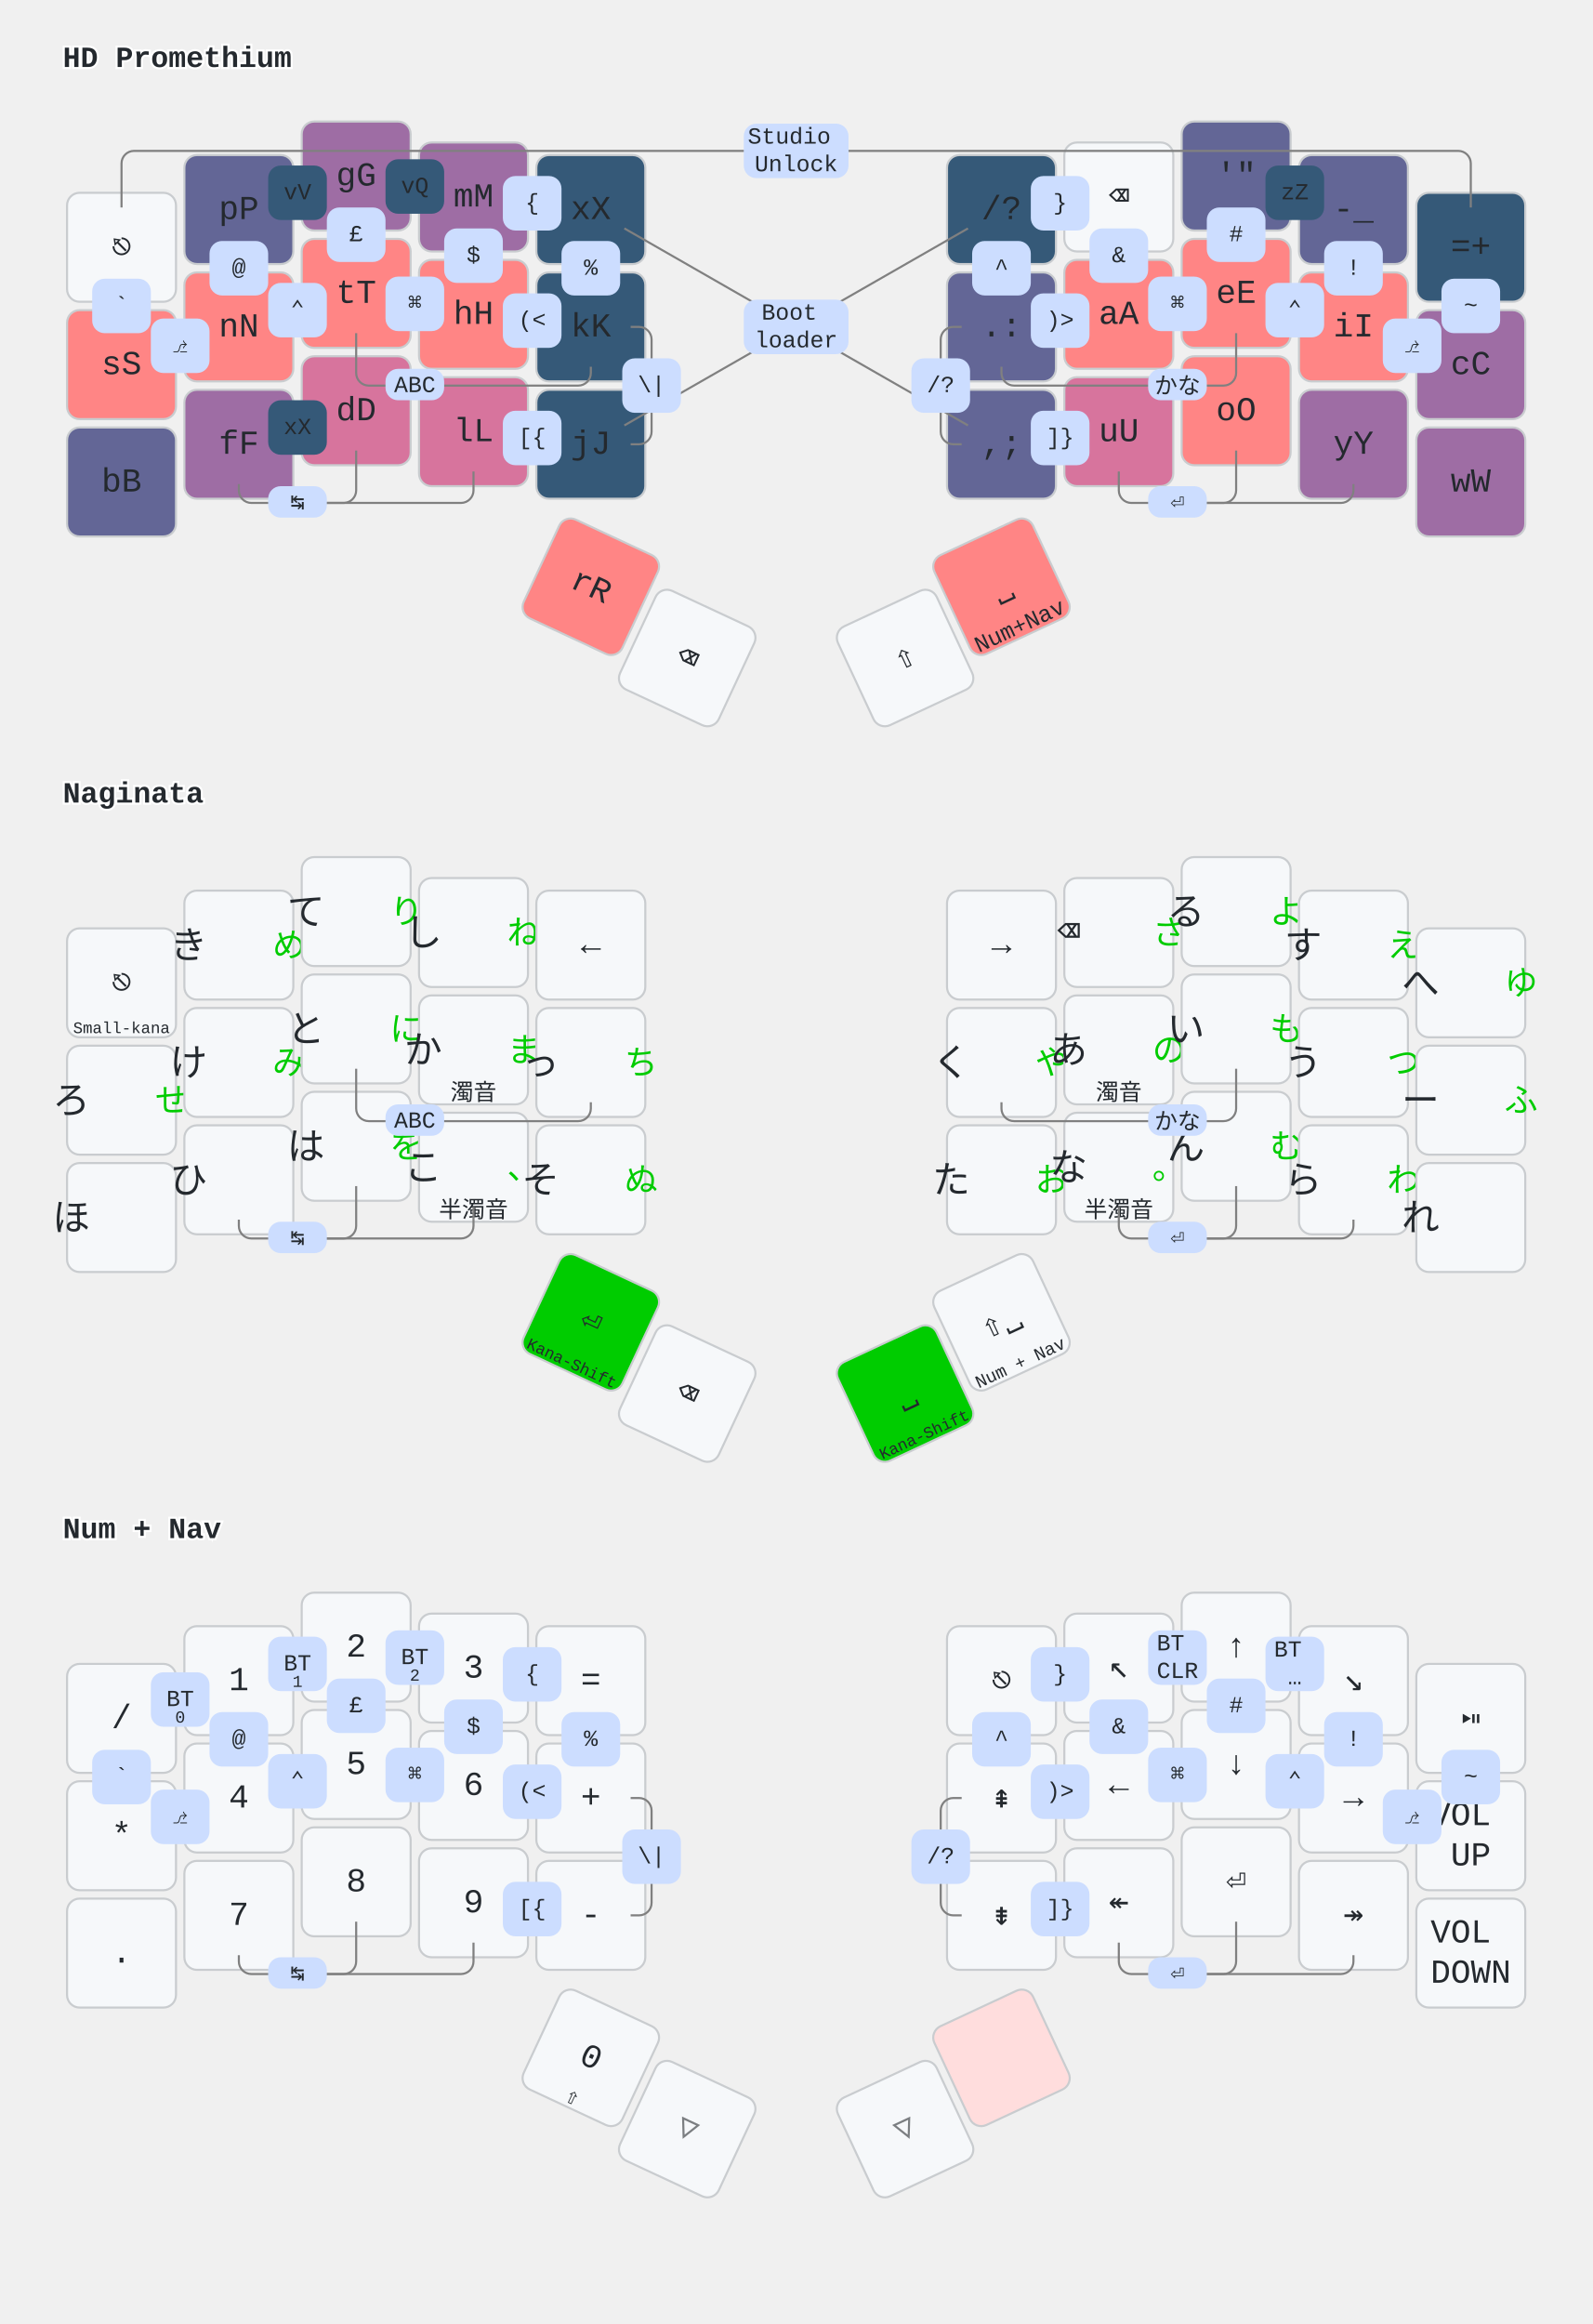
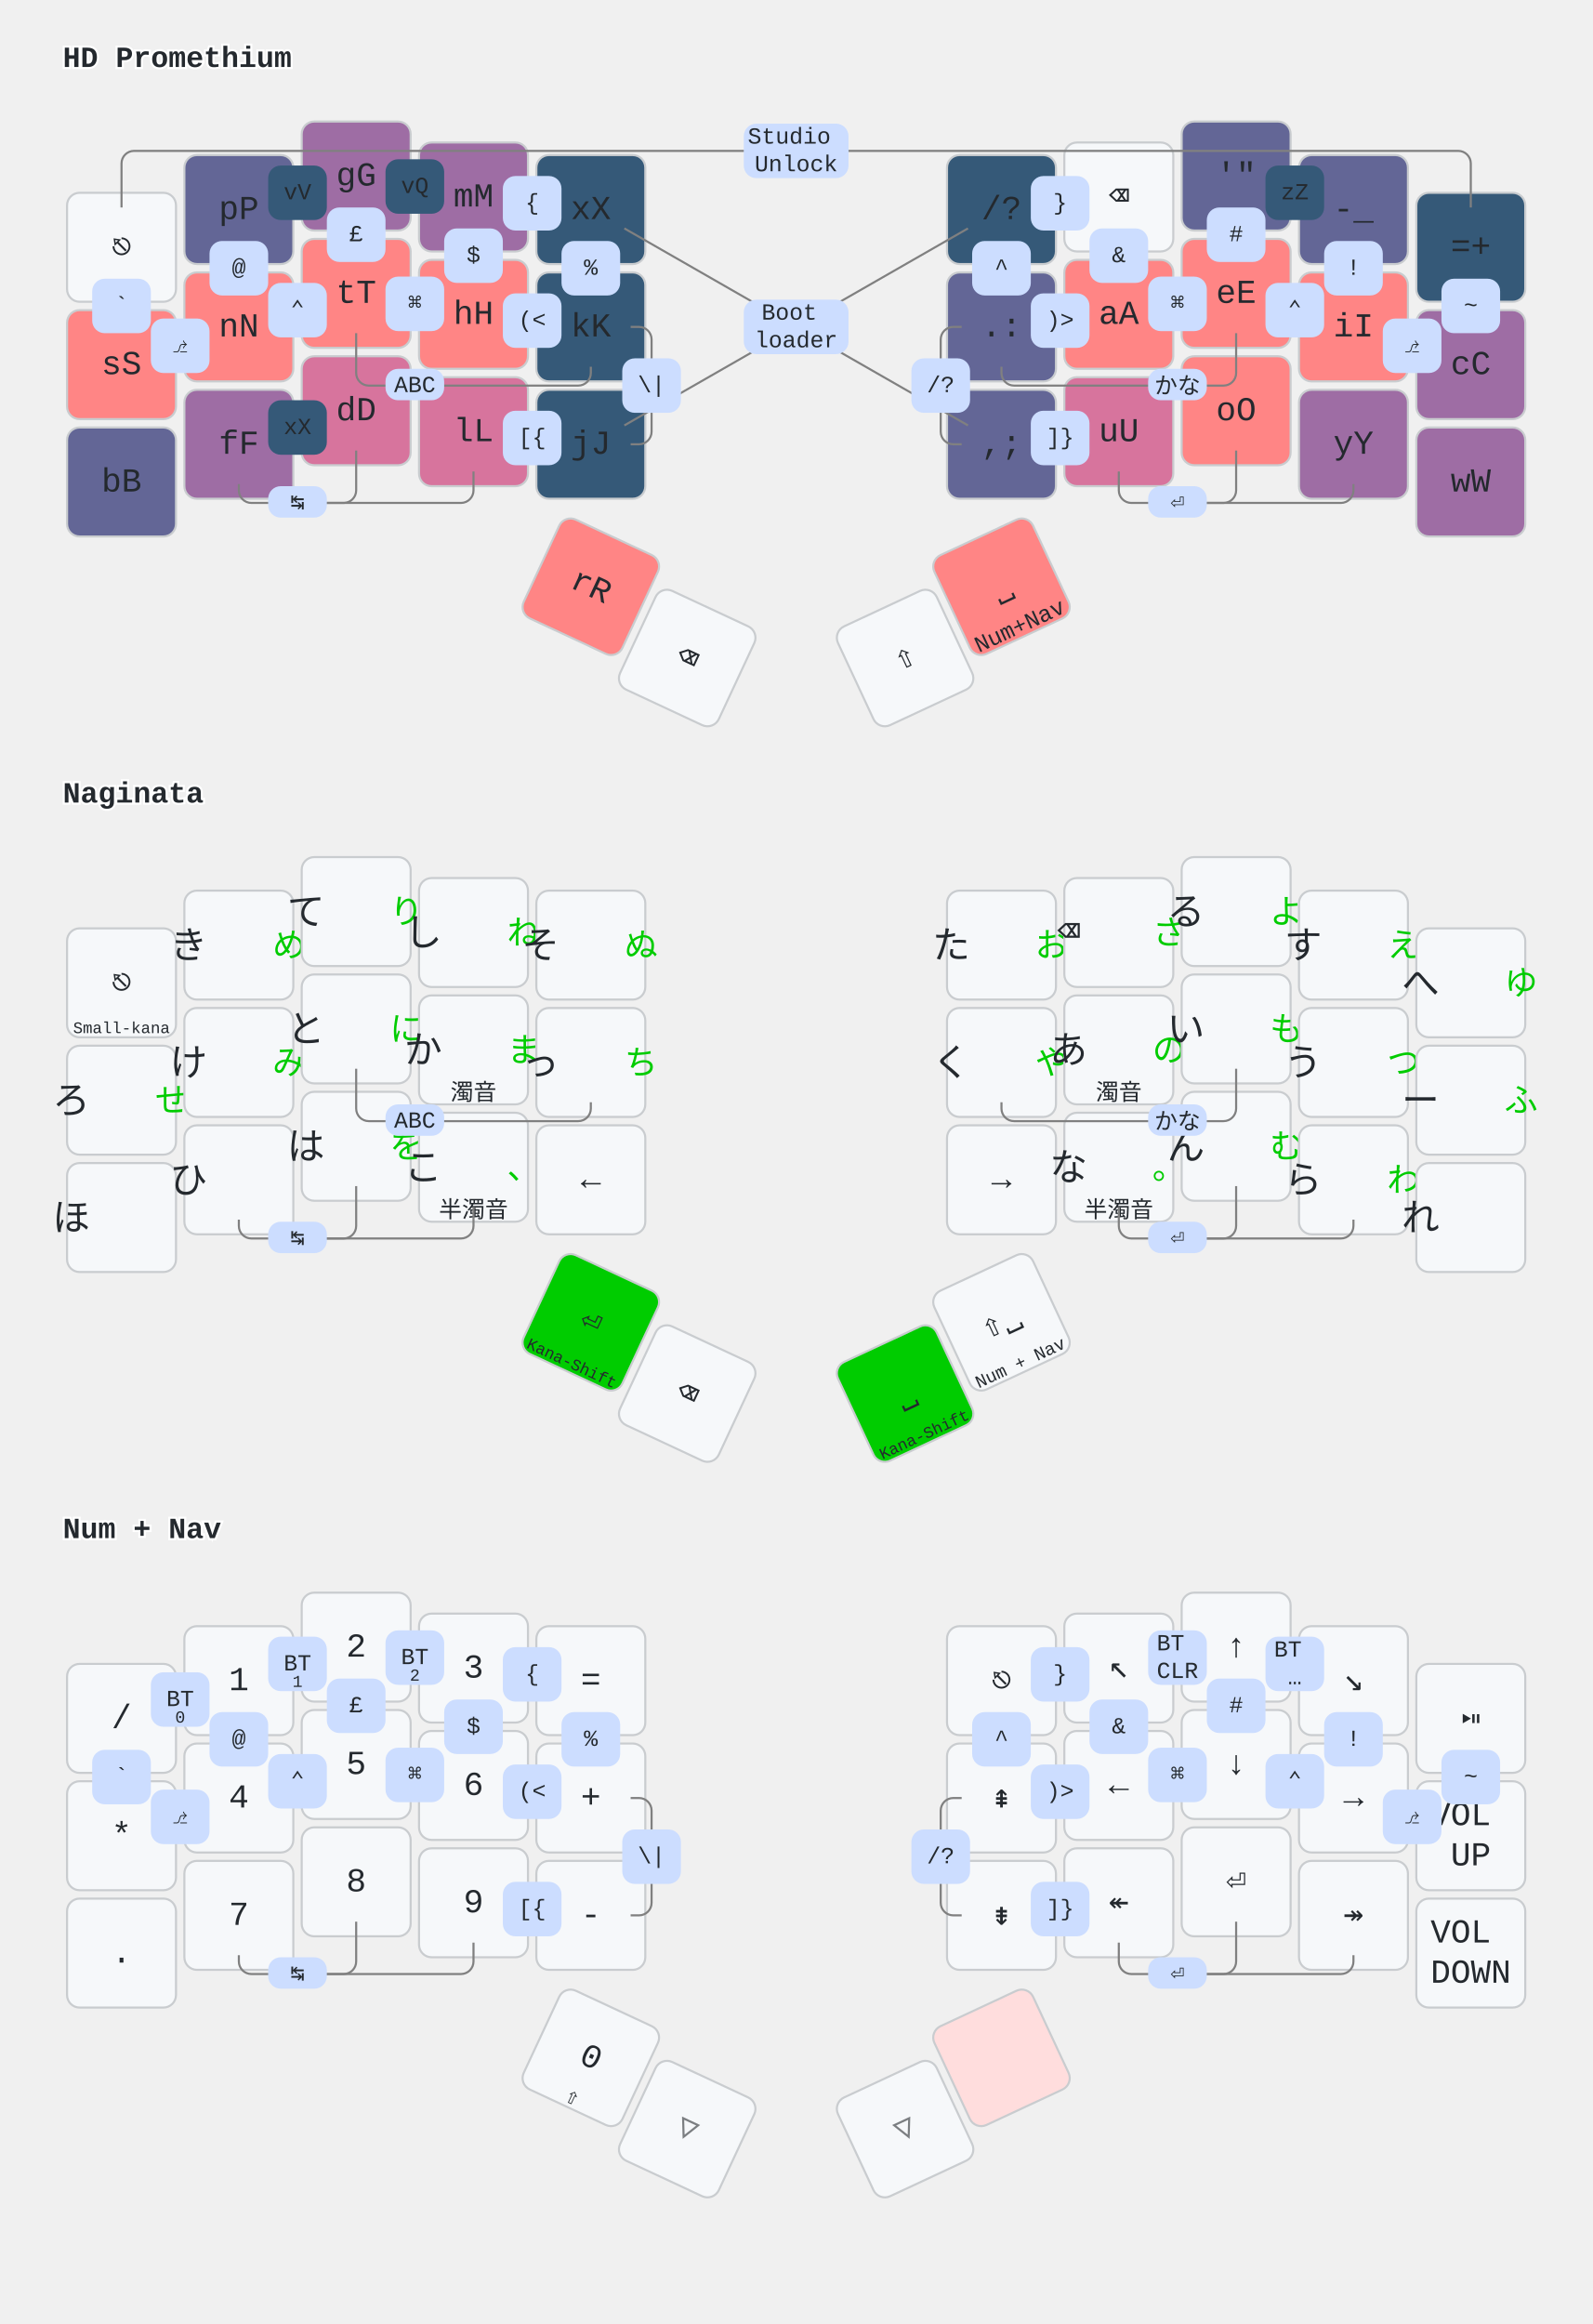
<svg xmlns="http://www.w3.org/2000/svg" width="760" height="1109" viewBox="0 0 760 1109" class="keymap">
  <style>/* inherit to force styles through use tags*/
svg path {
    fill: inherit;
}
/* font and background color specifications */
svg.keymap {
    font-family: SFMono-Regular,Consolas,Liberation Mono,Menlo,monospace;
    font-size: 14px;
    font-kerning: normal;
    text-rendering: optimizeLegibility;
    fill: #24292e;
}

/* default key styling */
rect.key {
    fill: #f6f8fa;
    stroke: #c9cccf;
    stroke-width: 1;
}

/* color accent for combo boxes */
rect.combo {
    fill: #cdf;
}

/* color accent for held keys */
rect.held, rect.combo.held {
    fill: #fdd;
}

/* color accent for ghost (optional) keys */
rect.ghost, rect.combo.ghost {
    stroke-dasharray: 4, 4;
    stroke-width: 2;
}

text {
    text-anchor: middle;
    dominant-baseline: middle;
}

/* styling for layer labels */
text.label {
    font-weight: bold;
    text-anchor: start;
    stroke: white;
    stroke-width: 2;
    paint-order: stroke;
}

text.tap {
    font-size: 16px;
}

/* styling for combo tap, and key hold/shifted label text */
text.combo, text.hold, text.shifted {
    font-size: 11px;
}

text.hold {
    text-anchor: middle;
    dominant-baseline: auto;
}

text.shifted {
    text-anchor: middle;
    dominant-baseline: hanging;
}

/* styling for hold/shifted label text in combo box */
text.combo.hold, text.combo.shifted {
    font-size: 8px;
}

/* lighter symbol for transparent keys */
text.trans {
    fill: #7b7e81;
}

/* styling for combo dendrons */
path.combo {
    stroke-width: 1;
    stroke: gray;
    fill: none;
}

/* Start Tabler Icons Cleanup */
/* cannot use height/width with glyphs */
.icon-tabler &gt; path {
    fill: inherit;
    stroke: inherit;
}
/* hide tabler's default box */
.icon-tabler &gt; path[stroke="none"][fill="none"] {
    visibility: collapse;
}

rect.low {
    fill: #355978;
}
rect.medium-low {
    fill: #636696;
}
rect.medium {
    fill: #9E6DA4;
}
rect.medium-high {
    fill: #D7749D;
}
rect.high {
    fill: #FF8585;
}

/* green styling for Naginata kana-shift */
rect.kshift {
    fill: #00CC00;
}
text.left {
    font-size: 18px;
    translate: 16px 7px;
}
text.right {
    fill: #00CC00;
    font-size: 16px;
    translate: -16px -10px;
}
</style>
  <g transform="translate(30, 0)" class="layer-HD Promethium">
    <text x="0" y="28" class="label" id="HD-Promethium">HD Promethium</text>
    <g transform="translate(0, 56)">
      <g transform="translate(28, 62)" class="key keypos-0">
        <rect rx="6" ry="6" x="-26" y="-26" width="52" height="52" class="key" />
        <text x="0" y="0" class="key tap">⎋</text>
      </g>
      <g transform="translate(84, 44)" class="key medium-low keypos-1">
        <rect rx="6" ry="6" x="-26" y="-26" width="52" height="52" class="key medium-low" />
        <text x="0" y="0" class="key medium-low tap">pP</text>
      </g>
      <g transform="translate(140, 28)" class="key medium keypos-2">
        <rect rx="6" ry="6" x="-26" y="-26" width="52" height="52" class="key medium" />
        <text x="0" y="0" class="key medium tap">gG</text>
      </g>
      <g transform="translate(196, 38)" class="key medium keypos-3">
        <rect rx="6" ry="6" x="-26" y="-26" width="52" height="52" class="key medium" />
        <text x="0" y="0" class="key medium tap">mM</text>
      </g>
      <g transform="translate(252, 44)" class="key low keypos-4">
        <rect rx="6" ry="6" x="-26" y="-26" width="52" height="52" class="key low" />
        <text x="0" y="0" class="key low tap">xX</text>
      </g>
      <g transform="translate(448, 44)" class="key low keypos-5">
        <rect rx="6" ry="6" x="-26" y="-26" width="52" height="52" class="key low" />
        <text x="0" y="0" class="key low tap">/?</text>
      </g>
      <g transform="translate(504, 38)" class="key keypos-6">
        <rect rx="6" ry="6" x="-26" y="-26" width="52" height="52" class="key" />
        <text x="0" y="0" class="key tap">⌫</text>
      </g>
      <g transform="translate(560, 28)" class="key medium-low keypos-7">
        <rect rx="6" ry="6" x="-26" y="-26" width="52" height="52" class="key medium-low" />
        <text x="0" y="0" class="key medium-low tap">'"</text>
      </g>
      <g transform="translate(616, 44)" class="key medium-low keypos-8">
        <rect rx="6" ry="6" x="-26" y="-26" width="52" height="52" class="key medium-low" />
        <text x="0" y="0" class="key medium-low tap">-_</text>
      </g>
      <g transform="translate(672, 62)" class="key low keypos-9">
        <rect rx="6" ry="6" x="-26" y="-26" width="52" height="52" class="key low" />
        <text x="0" y="0" class="key low tap">=+</text>
      </g>
      <g transform="translate(28, 118)" class="key high keypos-10">
        <rect rx="6" ry="6" x="-26" y="-26" width="52" height="52" class="key high" />
        <text x="0" y="0" class="key high tap">sS</text>
      </g>
      <g transform="translate(84, 100)" class="key high keypos-11">
        <rect rx="6" ry="6" x="-26" y="-26" width="52" height="52" class="key high" />
        <text x="0" y="0" class="key high tap">nN</text>
      </g>
      <g transform="translate(140, 84)" class="key high keypos-12">
        <rect rx="6" ry="6" x="-26" y="-26" width="52" height="52" class="key high" />
        <text x="0" y="0" class="key high tap">tT</text>
      </g>
      <g transform="translate(196, 94)" class="key high keypos-13">
        <rect rx="6" ry="6" x="-26" y="-26" width="52" height="52" class="key high" />
        <text x="0" y="0" class="key high tap">hH</text>
      </g>
      <g transform="translate(252, 100)" class="key low keypos-14">
        <rect rx="6" ry="6" x="-26" y="-26" width="52" height="52" class="key low" />
        <text x="0" y="0" class="key low tap">kK</text>
      </g>
      <g transform="translate(448, 100)" class="key medium-low keypos-15">
        <rect rx="6" ry="6" x="-26" y="-26" width="52" height="52" class="key medium-low" />
        <text x="0" y="0" class="key medium-low tap">.:</text>
      </g>
      <g transform="translate(504, 94)" class="key high keypos-16">
        <rect rx="6" ry="6" x="-26" y="-26" width="52" height="52" class="key high" />
        <text x="0" y="0" class="key high tap">aA</text>
      </g>
      <g transform="translate(560, 84)" class="key high keypos-17">
        <rect rx="6" ry="6" x="-26" y="-26" width="52" height="52" class="key high" />
        <text x="0" y="0" class="key high tap">eE</text>
      </g>
      <g transform="translate(616, 100)" class="key high keypos-18">
        <rect rx="6" ry="6" x="-26" y="-26" width="52" height="52" class="key high" />
        <text x="0" y="0" class="key high tap">iI</text>
      </g>
      <g transform="translate(672, 118)" class="key medium keypos-19">
        <rect rx="6" ry="6" x="-26" y="-26" width="52" height="52" class="key medium" />
        <text x="0" y="0" class="key medium tap">cC</text>
      </g>
      <g transform="translate(28, 174)" class="key medium-low keypos-20">
        <rect rx="6" ry="6" x="-26" y="-26" width="52" height="52" class="key medium-low" />
        <text x="0" y="0" class="key medium-low tap">bB</text>
      </g>
      <g transform="translate(84, 156)" class="key medium keypos-21">
        <rect rx="6" ry="6" x="-26" y="-26" width="52" height="52" class="key medium" />
        <text x="0" y="0" class="key medium tap">fF</text>
      </g>
      <g transform="translate(140, 140)" class="key medium-high keypos-22">
        <rect rx="6" ry="6" x="-26" y="-26" width="52" height="52" class="key medium-high" />
        <text x="0" y="0" class="key medium-high tap">dD</text>
      </g>
      <g transform="translate(196, 150)" class="key medium-high keypos-23">
        <rect rx="6" ry="6" x="-26" y="-26" width="52" height="52" class="key medium-high" />
        <text x="0" y="0" class="key medium-high tap">lL</text>
      </g>
      <g transform="translate(252, 156)" class="key low keypos-24">
        <rect rx="6" ry="6" x="-26" y="-26" width="52" height="52" class="key low" />
        <text x="0" y="0" class="key low tap">jJ</text>
      </g>
      <g transform="translate(448, 156)" class="key medium-low keypos-25">
        <rect rx="6" ry="6" x="-26" y="-26" width="52" height="52" class="key medium-low" />
        <text x="0" y="0" class="key medium-low tap">,;</text>
      </g>
      <g transform="translate(504, 150)" class="key medium-high keypos-26">
        <rect rx="6" ry="6" x="-26" y="-26" width="52" height="52" class="key medium-high" />
        <text x="0" y="0" class="key medium-high tap">uU</text>
      </g>
      <g transform="translate(560, 140)" class="key high keypos-27">
        <rect rx="6" ry="6" x="-26" y="-26" width="52" height="52" class="key high" />
        <text x="0" y="0" class="key high tap">oO</text>
      </g>
      <g transform="translate(616, 156)" class="key medium keypos-28">
        <rect rx="6" ry="6" x="-26" y="-26" width="52" height="52" class="key medium" />
        <text x="0" y="0" class="key medium tap">yY</text>
      </g>
      <g transform="translate(672, 174)" class="key medium keypos-29">
        <rect rx="6" ry="6" x="-26" y="-26" width="52" height="52" class="key medium" />
        <text x="0" y="0" class="key medium tap">wW</text>
      </g>
      <g transform="translate(252, 224) rotate(25.0)" class="key high keypos-30">
        <rect rx="6" ry="6" x="-26" y="-26" width="52" height="52" class="key high" />
        <text x="0" y="0" class="key high tap">rR</text>
      </g>
      <g transform="translate(298, 258) rotate(25.0)" class="key keypos-31">
        <rect rx="6" ry="6" x="-26" y="-26" width="52" height="52" class="key" />
        <text x="0" y="0" class="key tap">⌫</text>
      </g>
      <g transform="translate(402, 258) rotate(-25.0)" class="key keypos-32">
        <rect rx="6" ry="6" x="-26" y="-26" width="52" height="52" class="key" />
        <text x="0" y="0" class="key tap">⇧</text>
      </g>
      <g transform="translate(448, 224) rotate(-25.0)" class="key high keypos-33">
        <rect rx="6" ry="6" x="-26" y="-26" width="52" height="52" class="key high" />
        <text x="0" y="0" class="key high tap">⎵</text>
        <text x="0" y="24" class="key high hold">Num+Nav</text>
      </g>
      <g class="combo combopos-0">
        <path d="M350,16 h-316 a6.0,6.0 0 0 0 -6.0,6.0 v21" class="combo" />
        <path d="M350,16 h316 a6.0,6.0 0 0 1 6.0,6.0 v21" class="combo" />
        <rect rx="6" ry="6" x="325" y="3" width="50" height="26" class="combo" />
        <text x="350" y="16" class="combo tap">
          <tspan x="350" dy="-0.6em">Studio</tspan>
          <tspan x="350" dy="1.2em">Unlock</tspan>
        </text>
      </g>
      <g class="combo combopos-1">
        <path d="M350,100 l-82,-47" class="combo" />
        <path d="M350,100 l82,-47" class="combo" />
        <path d="M350,100 l-82,47" class="combo" />
        <path d="M350,100 l82,47" class="combo" />
        <rect rx="6" ry="6" x="325" y="87" width="50" height="26" class="combo" />
        <text x="350" y="100" class="combo tap">
          <tspan x="350" dy="-0.6em">Boot</tspan>
          <tspan x="350" dy="1.2em">loader</tspan>
        </text>
      </g>
      <g class="combo combopos-2">
        <path d="M532,128 h-78 a6.0,6.0 0 0 1 -6.0,-6.0 v-3" class="combo" />
        <path d="M532,128 h22 a6.0,6.0 0 0 0 6.0,-6.0 v-19" class="combo" />
        <rect rx="6" ry="6" x="518" y="120" width="28" height="15" class="combo" />
        <text x="532" y="128" class="combo tap">かな</text>
      </g>
      <g class="combo combopos-3">
        <path d="M168,128 h78 a6.0,6.0 0 0 0 6.0,-6.0 v-3" class="combo" />
        <path d="M168,128 h-22 a6.0,6.0 0 0 1 -6.0,-6.0 v-19" class="combo" />
        <rect rx="6" ry="6" x="154" y="120" width="28" height="15" class="combo" />
        <text x="168" y="128" class="combo tap">ABC</text>
      </g>
      <g class="combo combopos-4">
        <path d="M112,184 h78 a6.0,6.0 0 0 0 6.0,-6.0 v-9" class="combo" />
        <path d="M112,184 h22 a6.0,6.0 0 0 0 6.0,-6.0 v-19" class="combo" />
        <path d="M112,184 h-22 a6.0,6.0 0 0 1 -6.0,-6.0 v-3" class="combo" />
        <rect rx="6" ry="6" x="98" y="176" width="28" height="15" class="combo" />
        <text x="112" y="184" class="combo tap">↹</text>
      </g>
      <g class="combo combopos-5">
        <path d="M532,184 h-22 a6.0,6.0 0 0 1 -6.0,-6.0 v-9" class="combo" />
        <path d="M532,184 h22 a6.0,6.0 0 0 0 6.0,-6.0 v-19" class="combo" />
        <path d="M532,184 h78 a6.0,6.0 0 0 0 6.0,-6.0 v-3" class="combo" />
        <rect rx="6" ry="6" x="518" y="176" width="28" height="15" class="combo" />
        <text x="532" y="184" class="combo tap">⏎</text>
      </g>
      <g class="combo combopos-6">
        <rect rx="6" ry="6" x="42" y="96" width="28" height="26" class="combo" />
        <text x="56" y="109" class="combo tap">⎇</text>
      </g>
      <g class="combo combopos-7">
        <rect rx="6" ry="6" x="98" y="79" width="28" height="26" class="combo" />
        <text x="112" y="92" class="combo tap">⌃</text>
      </g>
      <g class="combo combopos-8">
        <rect rx="6" ry="6" x="154" y="76" width="28" height="26" class="combo" />
        <text x="168" y="89" class="combo tap">⌘</text>
      </g>
      <g class="combo combopos-9">
        <rect rx="6" ry="6" x="630" y="96" width="28" height="26" class="combo" />
        <text x="644" y="109" class="combo tap">⎇</text>
      </g>
      <g class="combo combopos-10">
        <rect rx="6" ry="6" x="574" y="79" width="28" height="26" class="combo" />
        <text x="588" y="92" class="combo tap">⌃</text>
      </g>
      <g class="combo combopos-11">
        <rect rx="6" ry="6" x="518" y="76" width="28" height="26" class="combo" />
        <text x="532" y="89" class="combo tap">⌘</text>
      </g>
      <g class="combo low combopos-12">
        <rect rx="6" ry="6" x="154" y="20" width="28" height="26" class="combo low" />
        <text x="168" y="33" class="combo low tap">vQ</text>
      </g>
      <g class="combo low combopos-13">
        <rect rx="6" ry="6" x="574" y="23" width="28" height="26" class="combo low" />
        <text x="588" y="36" class="combo low tap">zZ</text>
      </g>
      <g class="combo low combopos-14">
        <rect rx="6" ry="6" x="98" y="23" width="28" height="26" class="combo low" />
        <text x="112" y="36" class="combo low tap">vV</text>
      </g>
      <g class="combo low combopos-15">
        <rect rx="6" ry="6" x="98" y="135" width="28" height="26" class="combo low" />
        <text x="112" y="148" class="combo low tap">xX</text>
      </g>
      <g class="combo combopos-16">
        <rect rx="6" ry="6" x="14" y="77" width="28" height="26" class="combo" />
        <text x="28" y="90" class="combo tap">`</text>
      </g>
      <g class="combo combopos-17">
        <rect rx="6" ry="6" x="70" y="59" width="28" height="26" class="combo" />
        <text x="84" y="72" class="combo tap">@</text>
      </g>
      <g class="combo combopos-18">
        <rect rx="6" ry="6" x="126" y="43" width="28" height="26" class="combo" />
        <text x="140" y="56" class="combo tap">£</text>
      </g>
      <g class="combo combopos-19">
        <rect rx="6" ry="6" x="182" y="53" width="28" height="26" class="combo" />
        <text x="196" y="66" class="combo tap">$</text>
      </g>
      <g class="combo combopos-20">
        <rect rx="6" ry="6" x="238" y="59" width="28" height="26" class="combo" />
        <text x="252" y="72" class="combo tap">%</text>
      </g>
      <g class="combo combopos-21">
        <path d="M281,128 v-22 a6.0,6.0 0 0 0 -6.0,-6.0 h-4" class="combo" />
        <path d="M281,128 v22 a6.0,6.0 0 0 1 -6.0,6.0 h-4" class="combo" />
        <rect rx="6" ry="6" x="267" y="115" width="28" height="26" class="combo" />
        <text x="281" y="128" class="combo tap">\|</text>
      </g>
      <g class="combo combopos-22">
        <path d="M419,128 v-22 a6.0,6.0 0 0 1 6.0,-6.0 h4" class="combo" />
        <path d="M419,128 v22 a6.0,6.0 0 0 0 6.0,6.0 h4" class="combo" />
        <rect rx="6" ry="6" x="405" y="115" width="28" height="26" class="combo" />
        <text x="419" y="128" class="combo tap">/?</text>
      </g>
      <g class="combo combopos-23">
        <rect rx="6" ry="6" x="434" y="59" width="28" height="26" class="combo" />
        <text x="448" y="72" class="combo tap">^</text>
      </g>
      <g class="combo combopos-24">
        <rect rx="6" ry="6" x="490" y="53" width="28" height="26" class="combo" />
        <text x="504" y="66" class="combo tap">&amp;</text>
      </g>
      <g class="combo combopos-25">
        <rect rx="6" ry="6" x="546" y="43" width="28" height="26" class="combo" />
        <text x="560" y="56" class="combo tap">#</text>
      </g>
      <g class="combo combopos-26">
        <rect rx="6" ry="6" x="602" y="59" width="28" height="26" class="combo" />
        <text x="616" y="72" class="combo tap">!</text>
      </g>
      <g class="combo combopos-27">
        <rect rx="6" ry="6" x="658" y="77" width="28" height="26" class="combo" />
        <text x="672" y="90" class="combo tap">~</text>
      </g>
      <g class="combo combopos-28">
        <rect rx="6" ry="6" x="210" y="28" width="28" height="26" class="combo" />
        <text x="224" y="41" class="combo tap">{</text>
      </g>
      <g class="combo combopos-29">
        <rect rx="6" ry="6" x="462" y="28" width="28" height="26" class="combo" />
        <text x="476" y="41" class="combo tap">}</text>
      </g>
      <g class="combo combopos-30">
        <rect rx="6" ry="6" x="210" y="84" width="28" height="26" class="combo" />
        <text x="224" y="97" class="combo tap">(&lt;</text>
      </g>
      <g class="combo combopos-31">
        <rect rx="6" ry="6" x="462" y="84" width="28" height="26" class="combo" />
        <text x="476" y="97" class="combo tap">)&gt;</text>
      </g>
      <g class="combo combopos-32">
        <rect rx="6" ry="6" x="210" y="140" width="28" height="26" class="combo" />
        <text x="224" y="153" class="combo tap">[{</text>
      </g>
      <g class="combo combopos-33">
        <rect rx="6" ry="6" x="462" y="140" width="28" height="26" class="combo" />
        <text x="476" y="153" class="combo tap">]}</text>
      </g>
    </g>
  </g>
  <g transform="translate(30, 351)" class="layer-Naginata">
    <text x="0" y="28" class="label" id="Naginata">Naginata</text>
    <g transform="translate(0, 56)">
      <g transform="translate(28, 62)" class="key keypos-0">
        <rect rx="6" ry="6" x="-26" y="-26" width="52" height="52" class="key" />
        <text x="0" y="0" class="key tap">⎋</text>
        <text x="0" y="24" class="key hold">
          <tspan style="font-size: 70%">Small-kana</tspan>
        </text>
      </g>
      <g transform="translate(84, 44)" class="key keypos-1">
        <rect rx="6" ry="6" x="-26" y="-26" width="52" height="52" class="key" />
        <text x="-24" y="0" class="key left">き</text>
        <text x="24" y="0" class="key right">め</text>
      </g>
      <g transform="translate(140, 28)" class="key keypos-2">
        <rect rx="6" ry="6" x="-26" y="-26" width="52" height="52" class="key" />
        <text x="-24" y="0" class="key left">て</text>
        <text x="24" y="0" class="key right">り</text>
      </g>
      <g transform="translate(196, 38)" class="key keypos-3">
        <rect rx="6" ry="6" x="-26" y="-26" width="52" height="52" class="key" />
        <text x="-24" y="0" class="key left">し</text>
        <text x="24" y="0" class="key right">ね</text>
      </g>
      <g transform="translate(252, 44)" class="key keypos-4">
        <rect rx="6" ry="6" x="-26" y="-26" width="52" height="52" class="key" />
-         <text x="0" y="0" class="key tap">←</text>
+         <text x="-24" y="0" class="key left">そ</text>
+         <text x="24" y="0" class="key right">ぬ</text>
      </g>
      <g transform="translate(448, 44)" class="key keypos-5">
        <rect rx="6" ry="6" x="-26" y="-26" width="52" height="52" class="key" />
-         <text x="0" y="0" class="key tap">→</text>
+         <text x="-24" y="0" class="key left">た</text>
+         <text x="24" y="0" class="key right">お</text>
      </g>
      <g transform="translate(504, 38)" class="key keypos-6">
        <rect rx="6" ry="6" x="-26" y="-26" width="52" height="52" class="key" />
        <text x="-24" y="0" class="key left">⌫</text>
        <text x="24" y="0" class="key right">さ</text>
      </g>
      <g transform="translate(560, 28)" class="key keypos-7">
        <rect rx="6" ry="6" x="-26" y="-26" width="52" height="52" class="key" />
        <text x="-24" y="0" class="key left">る</text>
        <text x="24" y="0" class="key right">よ</text>
      </g>
      <g transform="translate(616, 44)" class="key keypos-8">
        <rect rx="6" ry="6" x="-26" y="-26" width="52" height="52" class="key" />
        <text x="-24" y="0" class="key left">す</text>
        <text x="24" y="0" class="key right">え</text>
      </g>
      <g transform="translate(672, 62)" class="key keypos-9">
        <rect rx="6" ry="6" x="-26" y="-26" width="52" height="52" class="key" />
        <text x="-24" y="0" class="key left">へ</text>
        <text x="24" y="0" class="key right">ゆ</text>
      </g>
      <g transform="translate(28, 118)" class="key keypos-10">
        <rect rx="6" ry="6" x="-26" y="-26" width="52" height="52" class="key" />
        <text x="-24" y="0" class="key left">ろ</text>
        <text x="24" y="0" class="key right">せ</text>
      </g>
      <g transform="translate(84, 100)" class="key keypos-11">
        <rect rx="6" ry="6" x="-26" y="-26" width="52" height="52" class="key" />
        <text x="-24" y="0" class="key left">け</text>
        <text x="24" y="0" class="key right">み</text>
      </g>
      <g transform="translate(140, 84)" class="key keypos-12">
        <rect rx="6" ry="6" x="-26" y="-26" width="52" height="52" class="key" />
        <text x="-24" y="0" class="key left">と</text>
        <text x="24" y="0" class="key right">に</text>
      </g>
      <g transform="translate(196, 94)" class="key keypos-13">
        <rect rx="6" ry="6" x="-26" y="-26" width="52" height="52" class="key" />
        <text x="0" y="24" class="key hold">濁音</text>
        <text x="-24" y="0" class="key left">か</text>
        <text x="24" y="0" class="key right">ま</text>
      </g>
      <g transform="translate(252, 100)" class="key keypos-14">
        <rect rx="6" ry="6" x="-26" y="-26" width="52" height="52" class="key" />
        <text x="-24" y="0" class="key left">っ</text>
        <text x="24" y="0" class="key right">ち</text>
      </g>
      <g transform="translate(448, 100)" class="key keypos-15">
        <rect rx="6" ry="6" x="-26" y="-26" width="52" height="52" class="key" />
        <text x="-24" y="0" class="key left">く</text>
        <text x="24" y="0" class="key right">や</text>
      </g>
      <g transform="translate(504, 94)" class="key keypos-16">
        <rect rx="6" ry="6" x="-26" y="-26" width="52" height="52" class="key" />
        <text x="0" y="24" class="key hold">濁音</text>
        <text x="-24" y="0" class="key left">あ</text>
        <text x="24" y="0" class="key right">の</text>
      </g>
      <g transform="translate(560, 84)" class="key keypos-17">
        <rect rx="6" ry="6" x="-26" y="-26" width="52" height="52" class="key" />
        <text x="-24" y="0" class="key left">い</text>
        <text x="24" y="0" class="key right">も</text>
      </g>
      <g transform="translate(616, 100)" class="key keypos-18">
        <rect rx="6" ry="6" x="-26" y="-26" width="52" height="52" class="key" />
        <text x="-24" y="0" class="key left">う</text>
        <text x="24" y="0" class="key right">つ</text>
      </g>
      <g transform="translate(672, 118)" class="key keypos-19">
        <rect rx="6" ry="6" x="-26" y="-26" width="52" height="52" class="key" />
        <text x="-24" y="0" class="key left">ー</text>
        <text x="24" y="0" class="key right">ふ</text>
      </g>
      <g transform="translate(28, 174)" class="key keypos-20">
        <rect rx="6" ry="6" x="-26" y="-26" width="52" height="52" class="key" />
        <text x="-24" y="0" class="key left">ほ</text>
      </g>
      <g transform="translate(84, 156)" class="key keypos-21">
        <rect rx="6" ry="6" x="-26" y="-26" width="52" height="52" class="key" />
        <text x="-24" y="0" class="key left">ひ</text>
      </g>
      <g transform="translate(140, 140)" class="key keypos-22">
        <rect rx="6" ry="6" x="-26" y="-26" width="52" height="52" class="key" />
        <text x="-24" y="0" class="key left">は</text>
        <text x="24" y="0" class="key right">を</text>
      </g>
      <g transform="translate(196, 150)" class="key keypos-23">
        <rect rx="6" ry="6" x="-26" y="-26" width="52" height="52" class="key" />
        <text x="0" y="24" class="key hold">半濁音</text>
        <text x="-24" y="0" class="key left">こ</text>
        <text x="24" y="0" class="key right">、</text>
      </g>
      <g transform="translate(252, 156)" class="key keypos-24">
        <rect rx="6" ry="6" x="-26" y="-26" width="52" height="52" class="key" />
-         <text x="-24" y="0" class="key left">そ</text>
-         <text x="24" y="0" class="key right">ぬ</text>
+         <text x="0" y="0" class="key tap">←</text>
      </g>
      <g transform="translate(448, 156)" class="key keypos-25">
        <rect rx="6" ry="6" x="-26" y="-26" width="52" height="52" class="key" />
-         <text x="-24" y="0" class="key left">た</text>
-         <text x="24" y="0" class="key right">お</text>
+         <text x="0" y="0" class="key tap">→</text>
      </g>
      <g transform="translate(504, 150)" class="key keypos-26">
        <rect rx="6" ry="6" x="-26" y="-26" width="52" height="52" class="key" />
        <text x="0" y="24" class="key hold">半濁音</text>
        <text x="-24" y="0" class="key left">な</text>
        <text x="24" y="0" class="key right">。</text>
      </g>
      <g transform="translate(560, 140)" class="key keypos-27">
        <rect rx="6" ry="6" x="-26" y="-26" width="52" height="52" class="key" />
        <text x="-24" y="0" class="key left">ん</text>
        <text x="24" y="0" class="key right">む</text>
      </g>
      <g transform="translate(616, 156)" class="key keypos-28">
        <rect rx="6" ry="6" x="-26" y="-26" width="52" height="52" class="key" />
        <text x="-24" y="0" class="key left">ら</text>
        <text x="24" y="0" class="key right">わ</text>
      </g>
      <g transform="translate(672, 174)" class="key keypos-29">
        <rect rx="6" ry="6" x="-26" y="-26" width="52" height="52" class="key" />
        <text x="-24" y="0" class="key left">れ</text>
      </g>
      <g transform="translate(252, 224) rotate(25.0)" class="key kshift keypos-30">
        <rect rx="6" ry="6" x="-26" y="-26" width="52" height="52" class="key kshift" />
        <text x="0" y="0" class="key kshift tap">⏎</text>
        <text x="0" y="24" class="key kshift hold">
          <tspan style="font-size: 70%">Kana-Shift</tspan>
        </text>
      </g>
      <g transform="translate(298, 258) rotate(25.0)" class="key keypos-31">
        <rect rx="6" ry="6" x="-26" y="-26" width="52" height="52" class="key" />
        <text x="0" y="0" class="key tap">⌫</text>
      </g>
      <g transform="translate(402, 258) rotate(-25.0)" class="key kshift keypos-32">
        <rect rx="6" ry="6" x="-26" y="-26" width="52" height="52" class="key kshift" />
        <text x="0" y="0" class="key kshift tap">⎵</text>
        <text x="0" y="24" class="key kshift hold">
          <tspan style="font-size: 70%">Kana-Shift</tspan>
        </text>
      </g>
      <g transform="translate(448, 224) rotate(-25.0)" class="key keypos-33">
        <rect rx="6" ry="6" x="-26" y="-26" width="52" height="52" class="key" />
        <text x="0" y="0" class="key tap">⇧⎵</text>
        <a href="#Num--Nav">
          <text x="0" y="24" class="key hold layer-activator">
            <tspan style="font-size: 78%">Num + Nav</tspan>
          </text>
        </a>
      </g>
      <g class="combo combopos-0">
        <path d="M532,128 h-78 a6.0,6.0 0 0 1 -6.0,-6.0 v-3" class="combo" />
        <path d="M532,128 h22 a6.0,6.0 0 0 0 6.0,-6.0 v-19" class="combo" />
        <rect rx="6" ry="6" x="518" y="120" width="28" height="15" class="combo" />
        <text x="532" y="128" class="combo tap">かな</text>
      </g>
      <g class="combo combopos-1">
        <path d="M168,128 h78 a6.0,6.0 0 0 0 6.0,-6.0 v-3" class="combo" />
        <path d="M168,128 h-22 a6.0,6.0 0 0 1 -6.0,-6.0 v-19" class="combo" />
        <rect rx="6" ry="6" x="154" y="120" width="28" height="15" class="combo" />
        <text x="168" y="128" class="combo tap">ABC</text>
      </g>
      <g class="combo combopos-2">
        <path d="M112,184 h78 a6.0,6.0 0 0 0 6.0,-6.0 v-9" class="combo" />
        <path d="M112,184 h22 a6.0,6.0 0 0 0 6.0,-6.0 v-19" class="combo" />
        <path d="M112,184 h-22 a6.0,6.0 0 0 1 -6.0,-6.0 v-3" class="combo" />
        <rect rx="6" ry="6" x="98" y="176" width="28" height="15" class="combo" />
        <text x="112" y="184" class="combo tap">↹</text>
      </g>
      <g class="combo combopos-3">
        <path d="M532,184 h-22 a6.0,6.0 0 0 1 -6.0,-6.0 v-9" class="combo" />
        <path d="M532,184 h22 a6.0,6.0 0 0 0 6.0,-6.0 v-19" class="combo" />
        <path d="M532,184 h78 a6.0,6.0 0 0 0 6.0,-6.0 v-3" class="combo" />
        <rect rx="6" ry="6" x="518" y="176" width="28" height="15" class="combo" />
        <text x="532" y="184" class="combo tap">⏎</text>
      </g>
    </g>
  </g>
  <g transform="translate(30, 702)" class="layer-Num + Nav">
    <text x="0" y="28" class="label" id="Num--Nav">Num + Nav</text>
    <g transform="translate(0, 56)">
      <g transform="translate(28, 62)" class="key keypos-0">
        <rect rx="6" ry="6" x="-26" y="-26" width="52" height="52" class="key" />
        <text x="0" y="0" class="key tap">/</text>
      </g>
      <g transform="translate(84, 44)" class="key keypos-1">
        <rect rx="6" ry="6" x="-26" y="-26" width="52" height="52" class="key" />
        <text x="0" y="0" class="key tap">1</text>
      </g>
      <g transform="translate(140, 28)" class="key keypos-2">
        <rect rx="6" ry="6" x="-26" y="-26" width="52" height="52" class="key" />
        <text x="0" y="0" class="key tap">2</text>
      </g>
      <g transform="translate(196, 38)" class="key keypos-3">
        <rect rx="6" ry="6" x="-26" y="-26" width="52" height="52" class="key" />
        <text x="0" y="0" class="key tap">3</text>
      </g>
      <g transform="translate(252, 44)" class="key keypos-4">
        <rect rx="6" ry="6" x="-26" y="-26" width="52" height="52" class="key" />
        <text x="0" y="0" class="key tap">=</text>
      </g>
      <g transform="translate(448, 44)" class="key keypos-5">
        <rect rx="6" ry="6" x="-26" y="-26" width="52" height="52" class="key" />
        <text x="0" y="0" class="key tap">⎋</text>
      </g>
      <g transform="translate(504, 38)" class="key keypos-6">
        <rect rx="6" ry="6" x="-26" y="-26" width="52" height="52" class="key" />
        <text x="0" y="0" class="key tap">↖</text>
      </g>
      <g transform="translate(560, 28)" class="key keypos-7">
        <rect rx="6" ry="6" x="-26" y="-26" width="52" height="52" class="key" />
        <text x="0" y="0" class="key tap">↑</text>
      </g>
      <g transform="translate(616, 44)" class="key keypos-8">
        <rect rx="6" ry="6" x="-26" y="-26" width="52" height="52" class="key" />
        <text x="0" y="0" class="key tap">↘</text>
      </g>
      <g transform="translate(672, 62)" class="key keypos-9">
        <rect rx="6" ry="6" x="-26" y="-26" width="52" height="52" class="key" />
        <text x="0" y="0" class="key tap">⏯</text>
      </g>
      <g transform="translate(28, 118)" class="key keypos-10">
        <rect rx="6" ry="6" x="-26" y="-26" width="52" height="52" class="key" />
        <text x="0" y="0" class="key tap">*</text>
      </g>
      <g transform="translate(84, 100)" class="key keypos-11">
        <rect rx="6" ry="6" x="-26" y="-26" width="52" height="52" class="key" />
        <text x="0" y="0" class="key tap">4</text>
      </g>
      <g transform="translate(140, 84)" class="key keypos-12">
        <rect rx="6" ry="6" x="-26" y="-26" width="52" height="52" class="key" />
        <text x="0" y="0" class="key tap">5</text>
      </g>
      <g transform="translate(196, 94)" class="key keypos-13">
        <rect rx="6" ry="6" x="-26" y="-26" width="52" height="52" class="key" />
        <text x="0" y="0" class="key tap">6</text>
      </g>
      <g transform="translate(252, 100)" class="key keypos-14">
        <rect rx="6" ry="6" x="-26" y="-26" width="52" height="52" class="key" />
        <text x="0" y="0" class="key tap">+</text>
      </g>
      <g transform="translate(448, 100)" class="key keypos-15">
        <rect rx="6" ry="6" x="-26" y="-26" width="52" height="52" class="key" />
        <text x="0" y="0" class="key tap">⇞</text>
      </g>
      <g transform="translate(504, 94)" class="key keypos-16">
        <rect rx="6" ry="6" x="-26" y="-26" width="52" height="52" class="key" />
        <text x="0" y="0" class="key tap">←</text>
      </g>
      <g transform="translate(560, 84)" class="key keypos-17">
        <rect rx="6" ry="6" x="-26" y="-26" width="52" height="52" class="key" />
        <text x="0" y="0" class="key tap">↓</text>
      </g>
      <g transform="translate(616, 100)" class="key keypos-18">
        <rect rx="6" ry="6" x="-26" y="-26" width="52" height="52" class="key" />
        <text x="0" y="0" class="key tap">→</text>
      </g>
      <g transform="translate(672, 118)" class="key keypos-19">
        <rect rx="6" ry="6" x="-26" y="-26" width="52" height="52" class="key" />
        <text x="0" y="0" class="key tap">
          <tspan x="0" dy="-0.6em">VOL</tspan>
          <tspan x="0" dy="1.2em">UP</tspan>
        </text>
      </g>
      <g transform="translate(28, 174)" class="key keypos-20">
        <rect rx="6" ry="6" x="-26" y="-26" width="52" height="52" class="key" />
        <text x="0" y="0" class="key tap">.</text>
      </g>
      <g transform="translate(84, 156)" class="key keypos-21">
        <rect rx="6" ry="6" x="-26" y="-26" width="52" height="52" class="key" />
        <text x="0" y="0" class="key tap">7</text>
      </g>
      <g transform="translate(140, 140)" class="key keypos-22">
        <rect rx="6" ry="6" x="-26" y="-26" width="52" height="52" class="key" />
        <text x="0" y="0" class="key tap">8</text>
      </g>
      <g transform="translate(196, 150)" class="key keypos-23">
        <rect rx="6" ry="6" x="-26" y="-26" width="52" height="52" class="key" />
        <text x="0" y="0" class="key tap">9</text>
      </g>
      <g transform="translate(252, 156)" class="key keypos-24">
        <rect rx="6" ry="6" x="-26" y="-26" width="52" height="52" class="key" />
        <text x="0" y="0" class="key tap">-</text>
      </g>
      <g transform="translate(448, 156)" class="key keypos-25">
        <rect rx="6" ry="6" x="-26" y="-26" width="52" height="52" class="key" />
        <text x="0" y="0" class="key tap">⇟</text>
      </g>
      <g transform="translate(504, 150)" class="key keypos-26">
        <rect rx="6" ry="6" x="-26" y="-26" width="52" height="52" class="key" />
        <text x="0" y="0" class="key tap">↞</text>
      </g>
      <g transform="translate(560, 140)" class="key keypos-27">
        <rect rx="6" ry="6" x="-26" y="-26" width="52" height="52" class="key" />
        <text x="0" y="0" class="key tap">⏎</text>
      </g>
      <g transform="translate(616, 156)" class="key keypos-28">
        <rect rx="6" ry="6" x="-26" y="-26" width="52" height="52" class="key" />
        <text x="0" y="0" class="key tap">↠</text>
      </g>
      <g transform="translate(672, 174)" class="key keypos-29">
        <rect rx="6" ry="6" x="-26" y="-26" width="52" height="52" class="key" />
        <text x="0" y="0" class="key tap">
          <tspan x="0" dy="-0.6em">VOL</tspan>
          <tspan x="0" dy="1.2em">DOWN</tspan>
        </text>
      </g>
      <g transform="translate(252, 224) rotate(25.0)" class="key keypos-30">
        <rect rx="6" ry="6" x="-26" y="-26" width="52" height="52" class="key" />
        <text x="0" y="0" class="key tap">0</text>
        <text x="0" y="24" class="key hold">⇧</text>
      </g>
      <g transform="translate(298, 258) rotate(25.0)" class="key trans keypos-31">
        <rect rx="6" ry="6" x="-26" y="-26" width="52" height="52" class="key trans" />
        <text x="0" y="0" class="key trans tap">▽</text>
      </g>
      <g transform="translate(402, 258) rotate(-25.0)" class="key trans keypos-32">
        <rect rx="6" ry="6" x="-26" y="-26" width="52" height="52" class="key trans" />
        <text x="0" y="0" class="key trans tap">▽</text>
      </g>
      <g transform="translate(448, 224) rotate(-25.0)" class="key held keypos-33">
        <rect rx="6" ry="6" x="-26" y="-26" width="52" height="52" class="key held" />
      </g>
      <g class="combo combopos-0">
        <path d="M112,184 h78 a6.0,6.0 0 0 0 6.0,-6.0 v-9" class="combo" />
        <path d="M112,184 h22 a6.0,6.0 0 0 0 6.0,-6.0 v-19" class="combo" />
        <path d="M112,184 h-22 a6.0,6.0 0 0 1 -6.0,-6.0 v-3" class="combo" />
        <rect rx="6" ry="6" x="98" y="176" width="28" height="15" class="combo" />
        <text x="112" y="184" class="combo tap">↹</text>
      </g>
      <g class="combo combopos-1">
        <path d="M532,184 h-22 a6.0,6.0 0 0 1 -6.0,-6.0 v-9" class="combo" />
        <path d="M532,184 h22 a6.0,6.0 0 0 0 6.0,-6.0 v-19" class="combo" />
        <path d="M532,184 h78 a6.0,6.0 0 0 0 6.0,-6.0 v-3" class="combo" />
        <rect rx="6" ry="6" x="518" y="176" width="28" height="15" class="combo" />
        <text x="532" y="184" class="combo tap">⏎</text>
      </g>
      <g class="combo combopos-2">
        <rect rx="6" ry="6" x="42" y="96" width="28" height="26" class="combo" />
        <text x="56" y="109" class="combo tap">⎇</text>
      </g>
      <g class="combo combopos-3">
        <rect rx="6" ry="6" x="98" y="79" width="28" height="26" class="combo" />
        <text x="112" y="92" class="combo tap">⌃</text>
      </g>
      <g class="combo combopos-4">
        <rect rx="6" ry="6" x="154" y="76" width="28" height="26" class="combo" />
        <text x="168" y="89" class="combo tap">⌘</text>
      </g>
      <g class="combo combopos-5">
        <rect rx="6" ry="6" x="630" y="96" width="28" height="26" class="combo" />
        <text x="644" y="109" class="combo tap">⎇</text>
      </g>
      <g class="combo combopos-6">
        <rect rx="6" ry="6" x="574" y="79" width="28" height="26" class="combo" />
        <text x="588" y="92" class="combo tap">⌃</text>
      </g>
      <g class="combo combopos-7">
        <rect rx="6" ry="6" x="518" y="76" width="28" height="26" class="combo" />
        <text x="532" y="89" class="combo tap">⌘</text>
      </g>
      <g class="combo combopos-8">
        <rect rx="6" ry="6" x="14" y="77" width="28" height="26" class="combo" />
        <text x="28" y="90" class="combo tap">`</text>
      </g>
      <g class="combo combopos-9">
        <rect rx="6" ry="6" x="70" y="59" width="28" height="26" class="combo" />
        <text x="84" y="72" class="combo tap">@</text>
      </g>
      <g class="combo combopos-10">
        <rect rx="6" ry="6" x="126" y="43" width="28" height="26" class="combo" />
        <text x="140" y="56" class="combo tap">£</text>
      </g>
      <g class="combo combopos-11">
        <rect rx="6" ry="6" x="182" y="53" width="28" height="26" class="combo" />
        <text x="196" y="66" class="combo tap">$</text>
      </g>
      <g class="combo combopos-12">
        <rect rx="6" ry="6" x="238" y="59" width="28" height="26" class="combo" />
        <text x="252" y="72" class="combo tap">%</text>
      </g>
      <g class="combo combopos-13">
        <path d="M281,128 v-22 a6.0,6.0 0 0 0 -6.0,-6.0 h-4" class="combo" />
        <path d="M281,128 v22 a6.0,6.0 0 0 1 -6.0,6.0 h-4" class="combo" />
        <rect rx="6" ry="6" x="267" y="115" width="28" height="26" class="combo" />
        <text x="281" y="128" class="combo tap">\|</text>
      </g>
      <g class="combo combopos-14">
        <path d="M419,128 v-22 a6.0,6.0 0 0 1 6.0,-6.0 h4" class="combo" />
        <path d="M419,128 v22 a6.0,6.0 0 0 0 6.0,6.0 h4" class="combo" />
        <rect rx="6" ry="6" x="405" y="115" width="28" height="26" class="combo" />
        <text x="419" y="128" class="combo tap">/?</text>
      </g>
      <g class="combo combopos-15">
        <rect rx="6" ry="6" x="434" y="59" width="28" height="26" class="combo" />
        <text x="448" y="72" class="combo tap">^</text>
      </g>
      <g class="combo combopos-16">
        <rect rx="6" ry="6" x="490" y="53" width="28" height="26" class="combo" />
        <text x="504" y="66" class="combo tap">&amp;</text>
      </g>
      <g class="combo combopos-17">
        <rect rx="6" ry="6" x="546" y="43" width="28" height="26" class="combo" />
        <text x="560" y="56" class="combo tap">#</text>
      </g>
      <g class="combo combopos-18">
        <rect rx="6" ry="6" x="602" y="59" width="28" height="26" class="combo" />
        <text x="616" y="72" class="combo tap">!</text>
      </g>
      <g class="combo combopos-19">
        <rect rx="6" ry="6" x="658" y="77" width="28" height="26" class="combo" />
        <text x="672" y="90" class="combo tap">~</text>
      </g>
      <g class="combo combopos-20">
        <rect rx="6" ry="6" x="210" y="28" width="28" height="26" class="combo" />
        <text x="224" y="41" class="combo tap">{</text>
      </g>
      <g class="combo combopos-21">
        <rect rx="6" ry="6" x="462" y="28" width="28" height="26" class="combo" />
        <text x="476" y="41" class="combo tap">}</text>
      </g>
      <g class="combo combopos-22">
        <rect rx="6" ry="6" x="210" y="84" width="28" height="26" class="combo" />
        <text x="224" y="97" class="combo tap">(&lt;</text>
      </g>
      <g class="combo combopos-23">
        <rect rx="6" ry="6" x="462" y="84" width="28" height="26" class="combo" />
        <text x="476" y="97" class="combo tap">)&gt;</text>
      </g>
      <g class="combo combopos-24">
        <rect rx="6" ry="6" x="210" y="140" width="28" height="26" class="combo" />
        <text x="224" y="153" class="combo tap">[{</text>
      </g>
      <g class="combo combopos-25">
        <rect rx="6" ry="6" x="462" y="140" width="28" height="26" class="combo" />
        <text x="476" y="153" class="combo tap">]}</text>
      </g>
      <g class="combo combopos-26">
        <rect rx="6" ry="6" x="42" y="40" width="28" height="26" class="combo" />
        <text x="56" y="53" class="combo tap">BT</text>
        <text x="56" y="64" class="combo hold">0</text>
      </g>
      <g class="combo combopos-27">
        <rect rx="6" ry="6" x="98" y="23" width="28" height="26" class="combo" />
        <text x="112" y="36" class="combo tap">BT</text>
        <text x="112" y="47" class="combo hold">1</text>
      </g>
      <g class="combo combopos-28">
        <rect rx="6" ry="6" x="154" y="20" width="28" height="26" class="combo" />
        <text x="168" y="33" class="combo tap">BT</text>
        <text x="168" y="44" class="combo hold">2</text>
      </g>
      <g class="combo combopos-29">
        <rect rx="6" ry="6" x="518" y="20" width="28" height="26" class="combo" />
        <text x="532" y="33" class="combo tap">
          <tspan x="532" dy="-0.6em">BT</tspan>
          <tspan x="532" dy="1.2em">CLR</tspan>
        </text>
      </g>
      <g class="combo combopos-30">
        <rect rx="6" ry="6" x="574" y="23" width="28" height="26" class="combo" />
        <text x="588" y="36" class="combo tap">
          <tspan x="588" dy="-0.6em">BT</tspan>
          <tspan x="588" dy="1.2em">…</tspan>
        </text>
      </g>
    </g>
  </g>
</svg>
